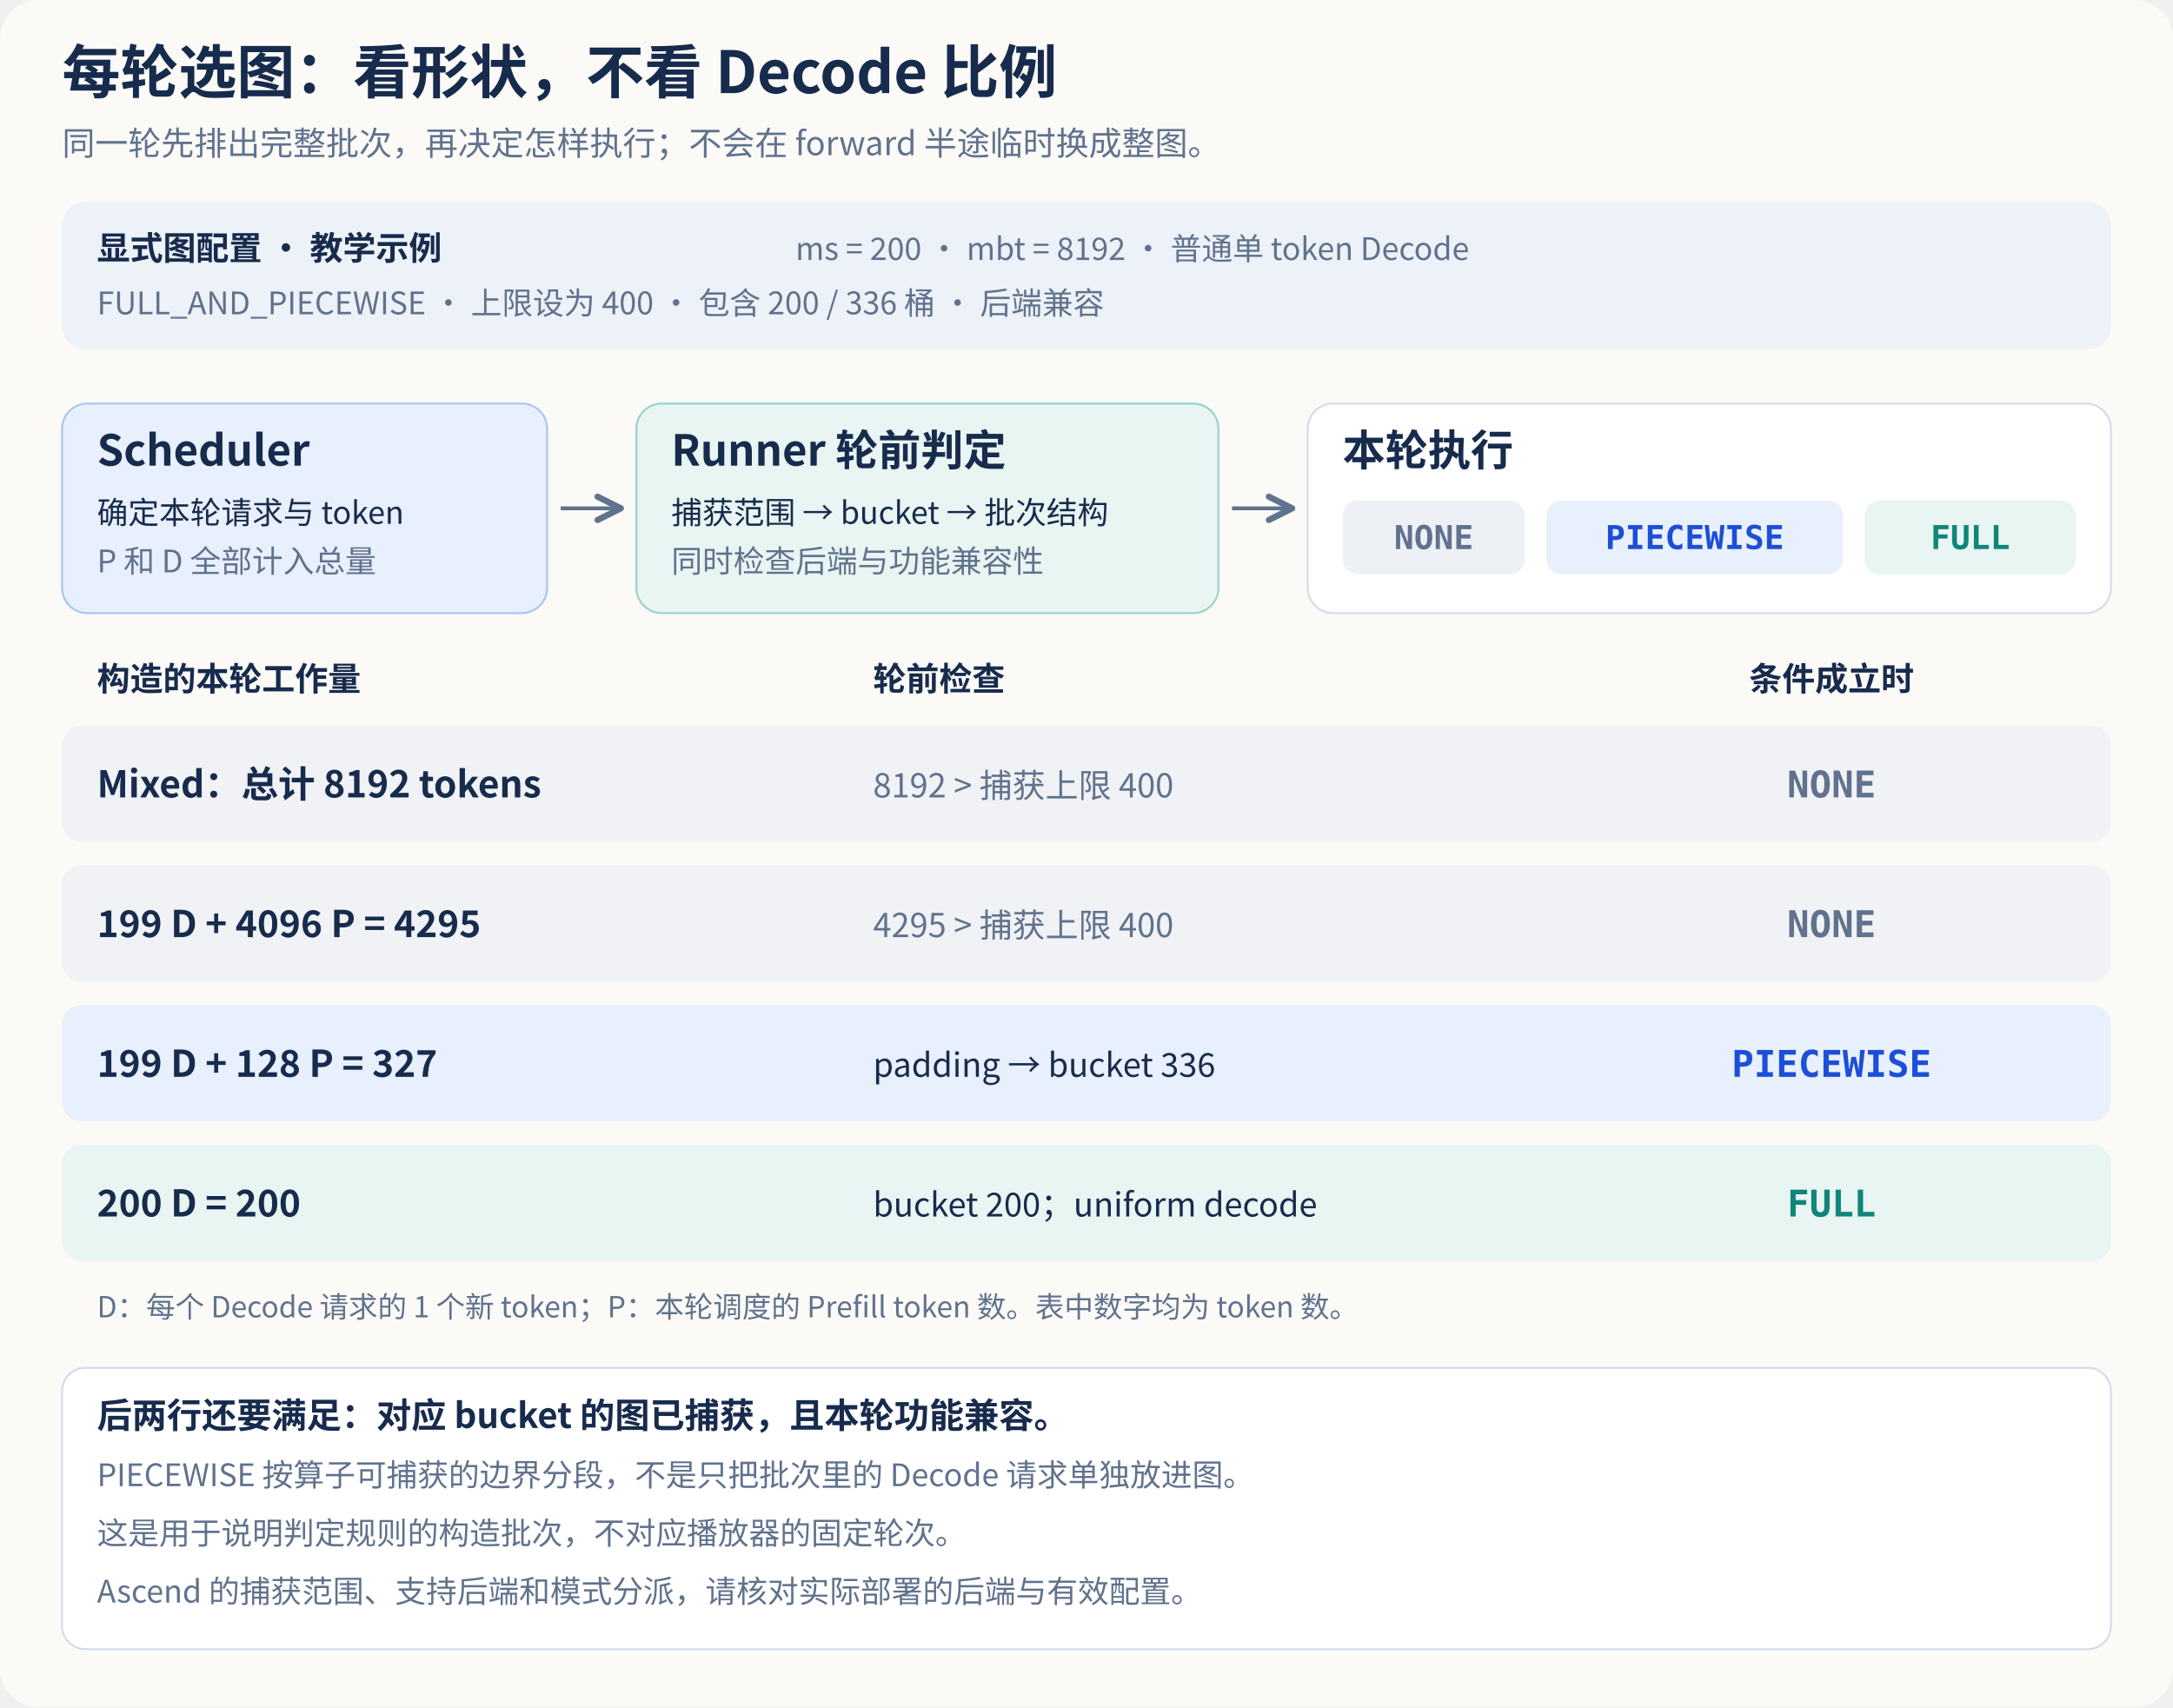
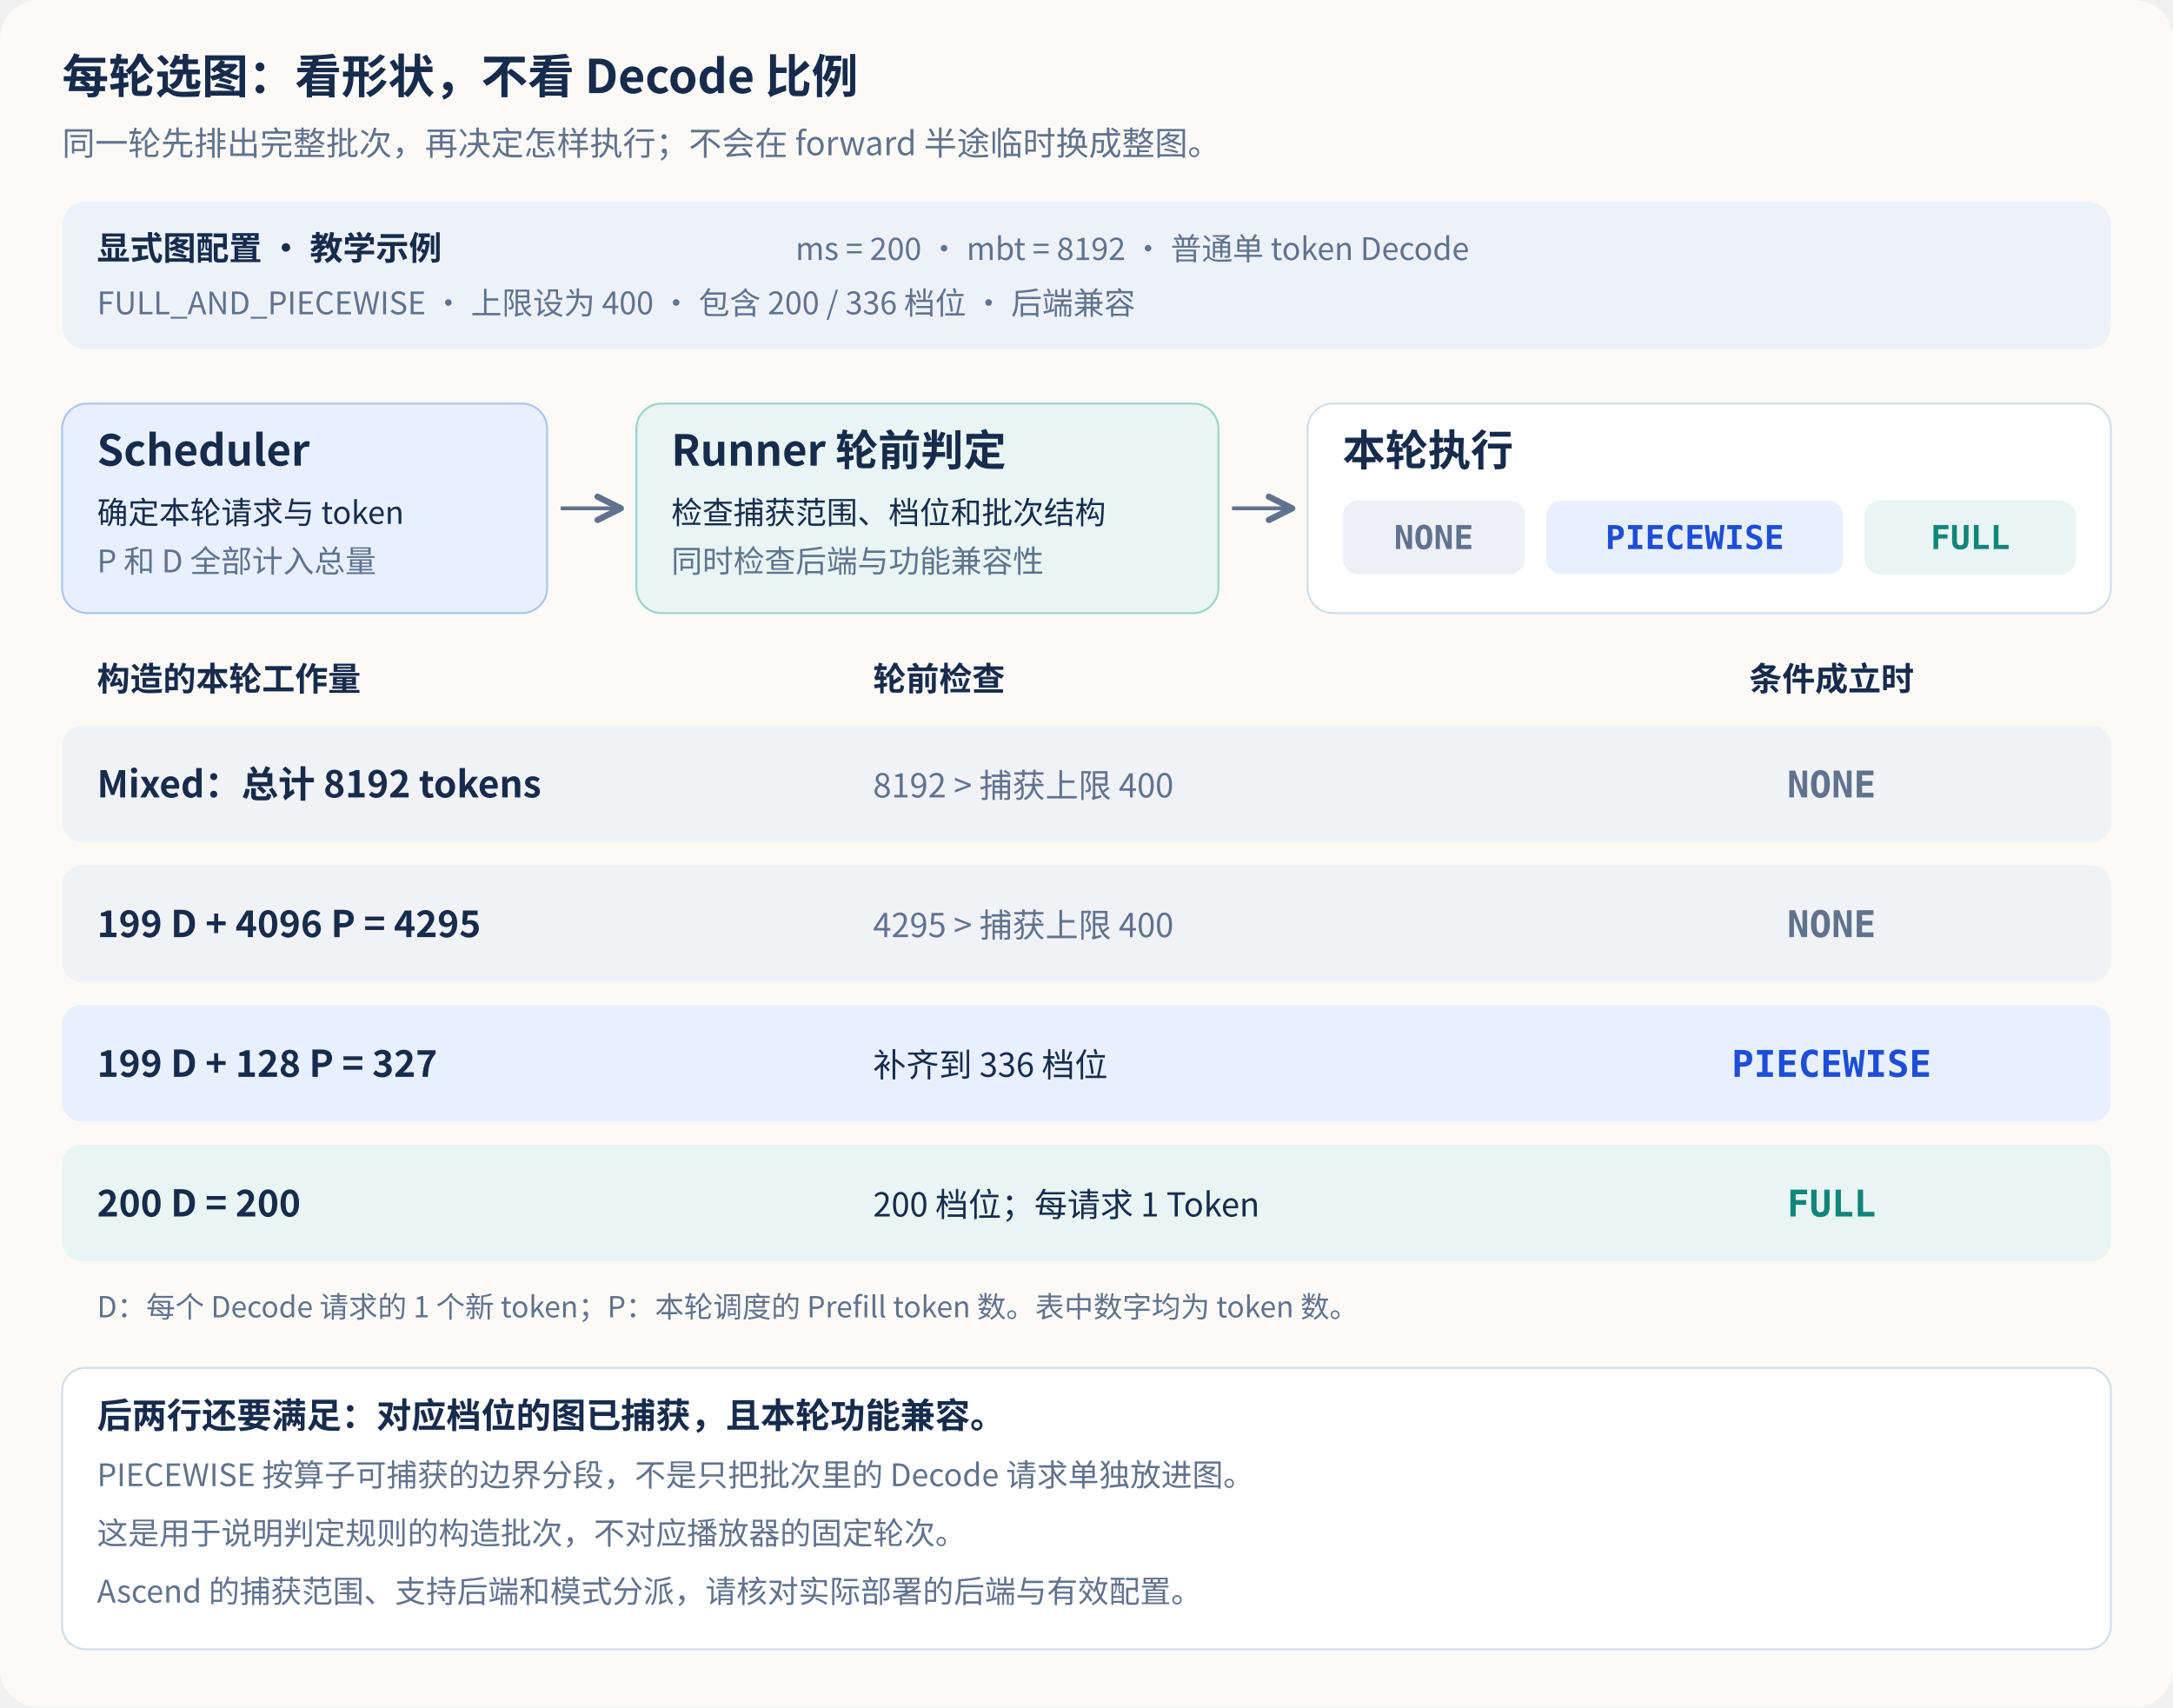
<svg xmlns="http://www.w3.org/2000/svg" width="1120" height="880" viewBox="0 0 1120 880" role="img" aria-labelledby="title desc">
  <defs>
    <marker id="arrow" markerWidth="8" markerHeight="8" refX="7" refY="4" orient="auto">
      <path d="M1 1L7 4L1 7" fill="none" stroke="#60728d" stroke-width="1.6" stroke-linecap="round" stroke-linejoin="round" />
    </marker>
    <style>
      text { font-family: -apple-system, BlinkMacSystemFont, "PingFang SC", "Microsoft YaHei", "Noto Sans CJK SC", sans-serif; }
      .ink { fill: #172b4d; }
      .muted { fill: #60728d; }
      .label { font-size: 17px; font-weight: 650; }
      .body { font-size: 16px; }
      .mono { font-family: ui-monospace, SFMono-Regular, Menlo, Consolas, monospace; }
    </style>
  </defs>
  <rect width="1120" height="880" rx="20" fill="#fbfaf7" />
-   <text x="32" y="48" font-size="30" font-weight="700" class="ink">每轮选图：看形状，不看 Decode 比例</text>
+   <text x="32" y="48" font-size="24" font-weight="700" class="ink">每轮选图：看形状，不看 Decode 比例</text>
  <text x="32" y="80" font-size="17" class="muted">同一轮先排出完整批次，再决定怎样执行；不会在 forward 半途临时换成整图。</text>
  <rect x="32" y="104" width="1056" height="76" rx="12" fill="#edf2f8" />
  <text x="50" y="134" font-size="17" font-weight="650" class="ink">显式图配置 · 教学示例</text>
  <text x="410" y="134" class="body muted">ms = 200 · mbt = 8192 · 普通单 token Decode</text>
-   <text x="50" y="162" class="body muted">FULL_AND_PIECEWISE · 上限设为 400 · 包含 200 / 336 桶 · 后端兼容</text>
+   <text x="50" y="162" class="body muted">FULL_AND_PIECEWISE · 上限设为 400 · 包含 200 / 336 档位 · 后端兼容</text>
  <rect x="32" y="208" width="250" height="108" rx="13" fill="#e8f0fd" stroke="#a9c5ef" />
  <text x="50" y="240" font-size="22" font-weight="700" class="ink">Scheduler</text>
  <text x="50" y="270" class="body ink">确定本轮请求与 token</text>
  <text x="50" y="295" class="body muted">P 和 D 全部计入总量</text>
  <path d="M289 262H320" fill="none" stroke="#60728d" stroke-width="2" marker-end="url(#arrow)" />
  <rect x="328" y="208" width="300" height="108" rx="13" fill="#e8f5f2" stroke="#9cd2ca" />
  <text x="346" y="240" font-size="22" font-weight="700" class="ink">Runner 轮前判定</text>
-   <text x="346" y="270" class="body ink">捕获范围 → bucket → 批次结构</text>
+   <text x="346" y="270" class="body ink">检查捕获范围、档位和批次结构</text>
  <text x="346" y="295" class="body muted">同时检查后端与功能兼容性</text>
  <path d="M635 262H666" fill="none" stroke="#60728d" stroke-width="2" marker-end="url(#arrow)" />
  <rect x="674" y="208" width="414" height="108" rx="13" fill="#fff" stroke="#d3dce8" />
  <text x="692" y="240" font-size="22" font-weight="700" class="ink">本轮执行</text>
  <rect x="692" y="258" width="94" height="38" rx="8" fill="#edf1f6" />
  <text x="739" y="283" text-anchor="middle" font-size="17" font-weight="700" class="muted mono">NONE</text>
  <rect x="797" y="258" width="153" height="38" rx="8" fill="#e8f0fd" />
  <text x="873.5" y="283" text-anchor="middle" font-size="17" font-weight="700" fill="#1d4ed8" class="mono">PIECEWISE</text>
  <rect x="961" y="258" width="109" height="38" rx="8" fill="#e8f5f2" />
  <text x="1015.5" y="283" text-anchor="middle" font-size="17" font-weight="700" fill="#108579" class="mono">FULL</text>
  <text x="50" y="356" class="label ink">构造的本轮工作量</text>
  <text x="450" y="356" class="label ink">轮前检查</text>
  <text x="944" y="356" text-anchor="middle" class="label ink">条件成立时</text>
  <rect x="32" y="374" width="1056" height="60" rx="10" fill="#f0f2f5" />
  <text x="50" y="411" font-size="19" font-weight="650" class="ink">Mixed：总计 8192 tokens</text>
  <text x="450" y="411" font-size="17" class="muted">8192 &gt; 捕获上限 400</text>
  <text x="944" y="411" text-anchor="middle" font-size="19" font-weight="700" class="muted mono">NONE</text>
  <rect x="32" y="446" width="1056" height="60" rx="10" fill="#f0f2f5" />
  <text x="50" y="483" font-size="19" font-weight="650" class="ink">199 D + 4096 P = 4295</text>
  <text x="450" y="483" font-size="17" class="muted">4295 &gt; 捕获上限 400</text>
  <text x="944" y="483" text-anchor="middle" font-size="19" font-weight="700" class="muted mono">NONE</text>
  <rect x="32" y="518" width="1056" height="60" rx="10" fill="#e8f0fd" />
  <text x="50" y="555" font-size="19" font-weight="650" class="ink">199 D + 128 P = 327</text>
-   <text x="450" y="555" font-size="17" class="ink">padding → bucket 336</text>
+   <text x="450" y="555" font-size="17" class="ink">补齐到 336 档位</text>
  <text x="944" y="555" text-anchor="middle" font-size="19" font-weight="700" fill="#1d4ed8" class="mono">PIECEWISE</text>
  <rect x="32" y="590" width="1056" height="60" rx="10" fill="#e8f5f2" />
  <text x="50" y="627" font-size="19" font-weight="650" class="ink">200 D = 200</text>
-   <text x="450" y="627" font-size="17" class="ink">bucket 200；uniform decode</text>
+   <text x="450" y="627" font-size="17" class="ink">200 档位；每请求 1 Token</text>
  <text x="944" y="627" text-anchor="middle" font-size="19" font-weight="700" fill="#108579" class="mono">FULL</text>
  <text x="50" y="679" font-size="15" class="muted">D：每个 Decode 请求的 1 个新 token；P：本轮调度的 Prefill token 数。表中数字均为 token 数。</text>
  <rect x="32" y="705" width="1056" height="145" rx="12" fill="#fff" stroke="#d3dce8" />
-   <text x="50" y="736" font-size="18" font-weight="650" class="ink">后两行还要满足：对应 bucket 的图已捕获，且本轮功能兼容。</text>
+   <text x="50" y="736" font-size="18" font-weight="650" class="ink">后两行还要满足：对应档位的图已捕获，且本轮功能兼容。</text>
  <text x="50" y="766" class="body muted">PIECEWISE 按算子可捕获的边界分段，不是只把批次里的 Decode 请求单独放进图。</text>
  <text x="50" y="796" class="body muted">这是用于说明判定规则的构造批次，不对应播放器的固定轮次。</text>
  <text x="50" y="826" class="body muted">Ascend 的捕获范围、支持后端和模式分派，请核对实际部署的后端与有效配置。</text>
</svg>
